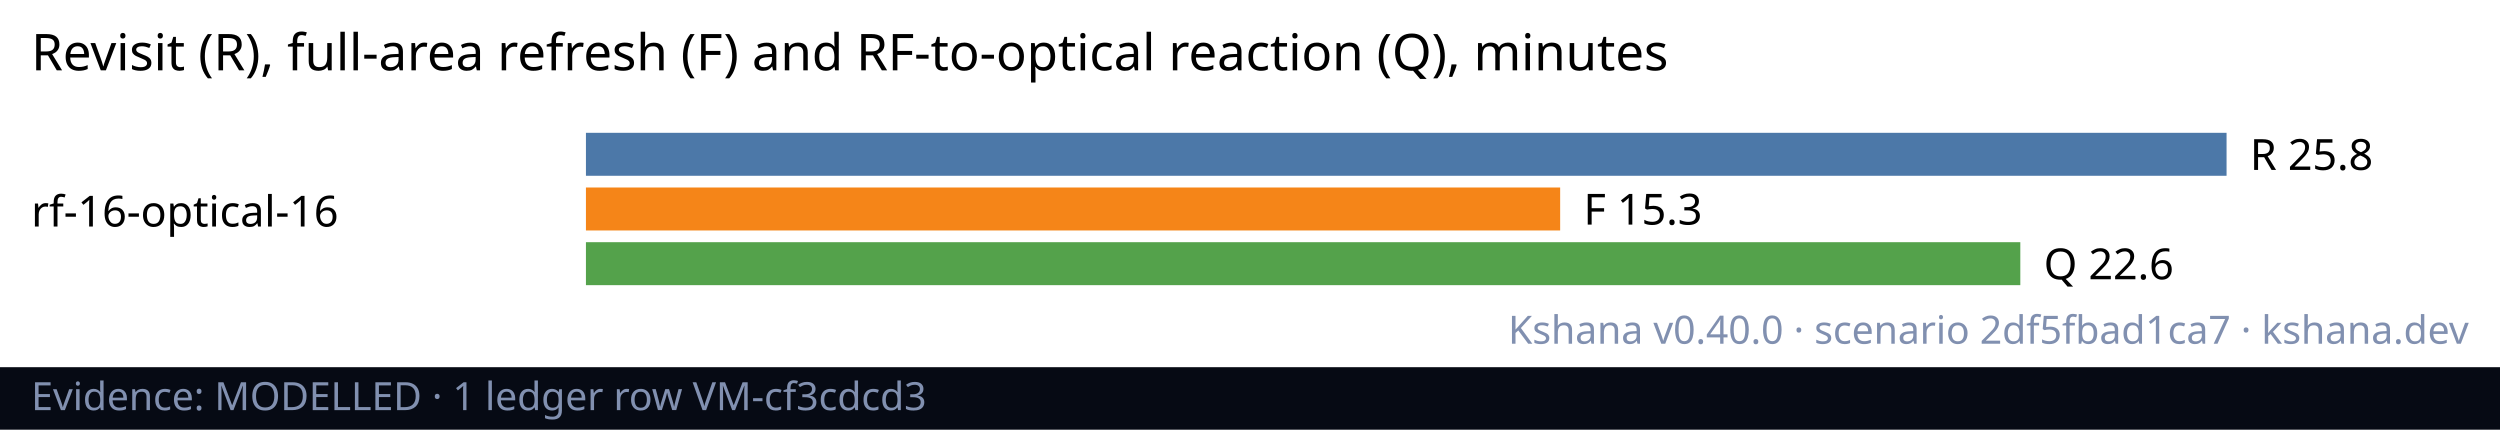
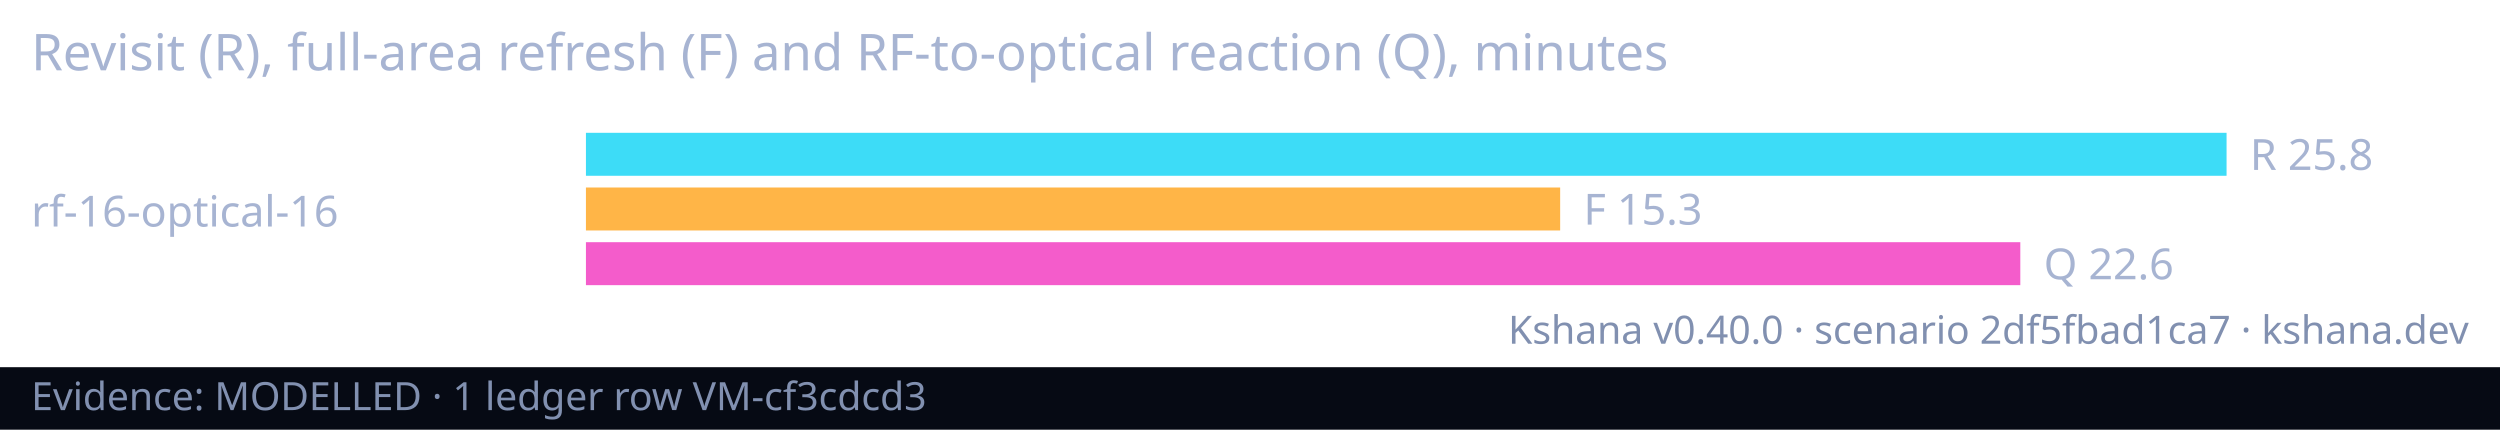
- <svg xmlns="http://www.w3.org/2000/svg" width="640" height="110" viewBox="0 0 640 110" font-family="sans-serif" font-size="11">
+ <svg xmlns="http://www.w3.org/2000/svg" width="640" height="110" viewBox="0 0 640 110" font-family="Geist, ui-sans-serif, system-ui, sans-serif" font-size="11" fill="#A7B4D2">
  <text x="8" y="18" font-size="13">Revisit (R), full-area refresh (F) and RF-to-optical reaction (Q), minutes</text>
  <text x="8" y="58.0">rf-16-optical-16</text>
-   <rect x="150" y="34.0" width="420.0" height="11" fill="#4C78A8" />
+   <rect x="150" y="34.0" width="420.0" height="11" fill="#3DDCF7" />
  <text x="576.0" y="43.5">R 25.8</text>
-   <rect x="150" y="48.0" width="249.4" height="11" fill="#F58518" />
+   <rect x="150" y="48.0" width="249.4" height="11" fill="#FFB547" />
  <text x="405.4" y="57.5">F 15.3</text>
-   <rect x="150" y="62.0" width="367.2" height="11" fill="#54A24B" />
+   <rect x="150" y="62.0" width="367.2" height="11" fill="#F45CCB" />
  <text x="523.2" y="71.5">Q 22.6</text>
  <text x="632" y="88" text-anchor="end" fill="#8190B0" font-size="10" font-family="Geist, ui-sans-serif, system-ui, sans-serif">Kshana v0.40.0 · scenario 2df5fbad1ca7 · kshana.dev</text>
  <rect x="0" y="94" width="640" height="16" fill="#060A14" />
  <text x="8" y="105" fill="#8190B0" font-size="10" font-family="Geist, ui-sans-serif, system-ui, sans-serif">Evidence: MODELLED · 1 ledger row VM-cf3cdcd3</text>
</svg>
